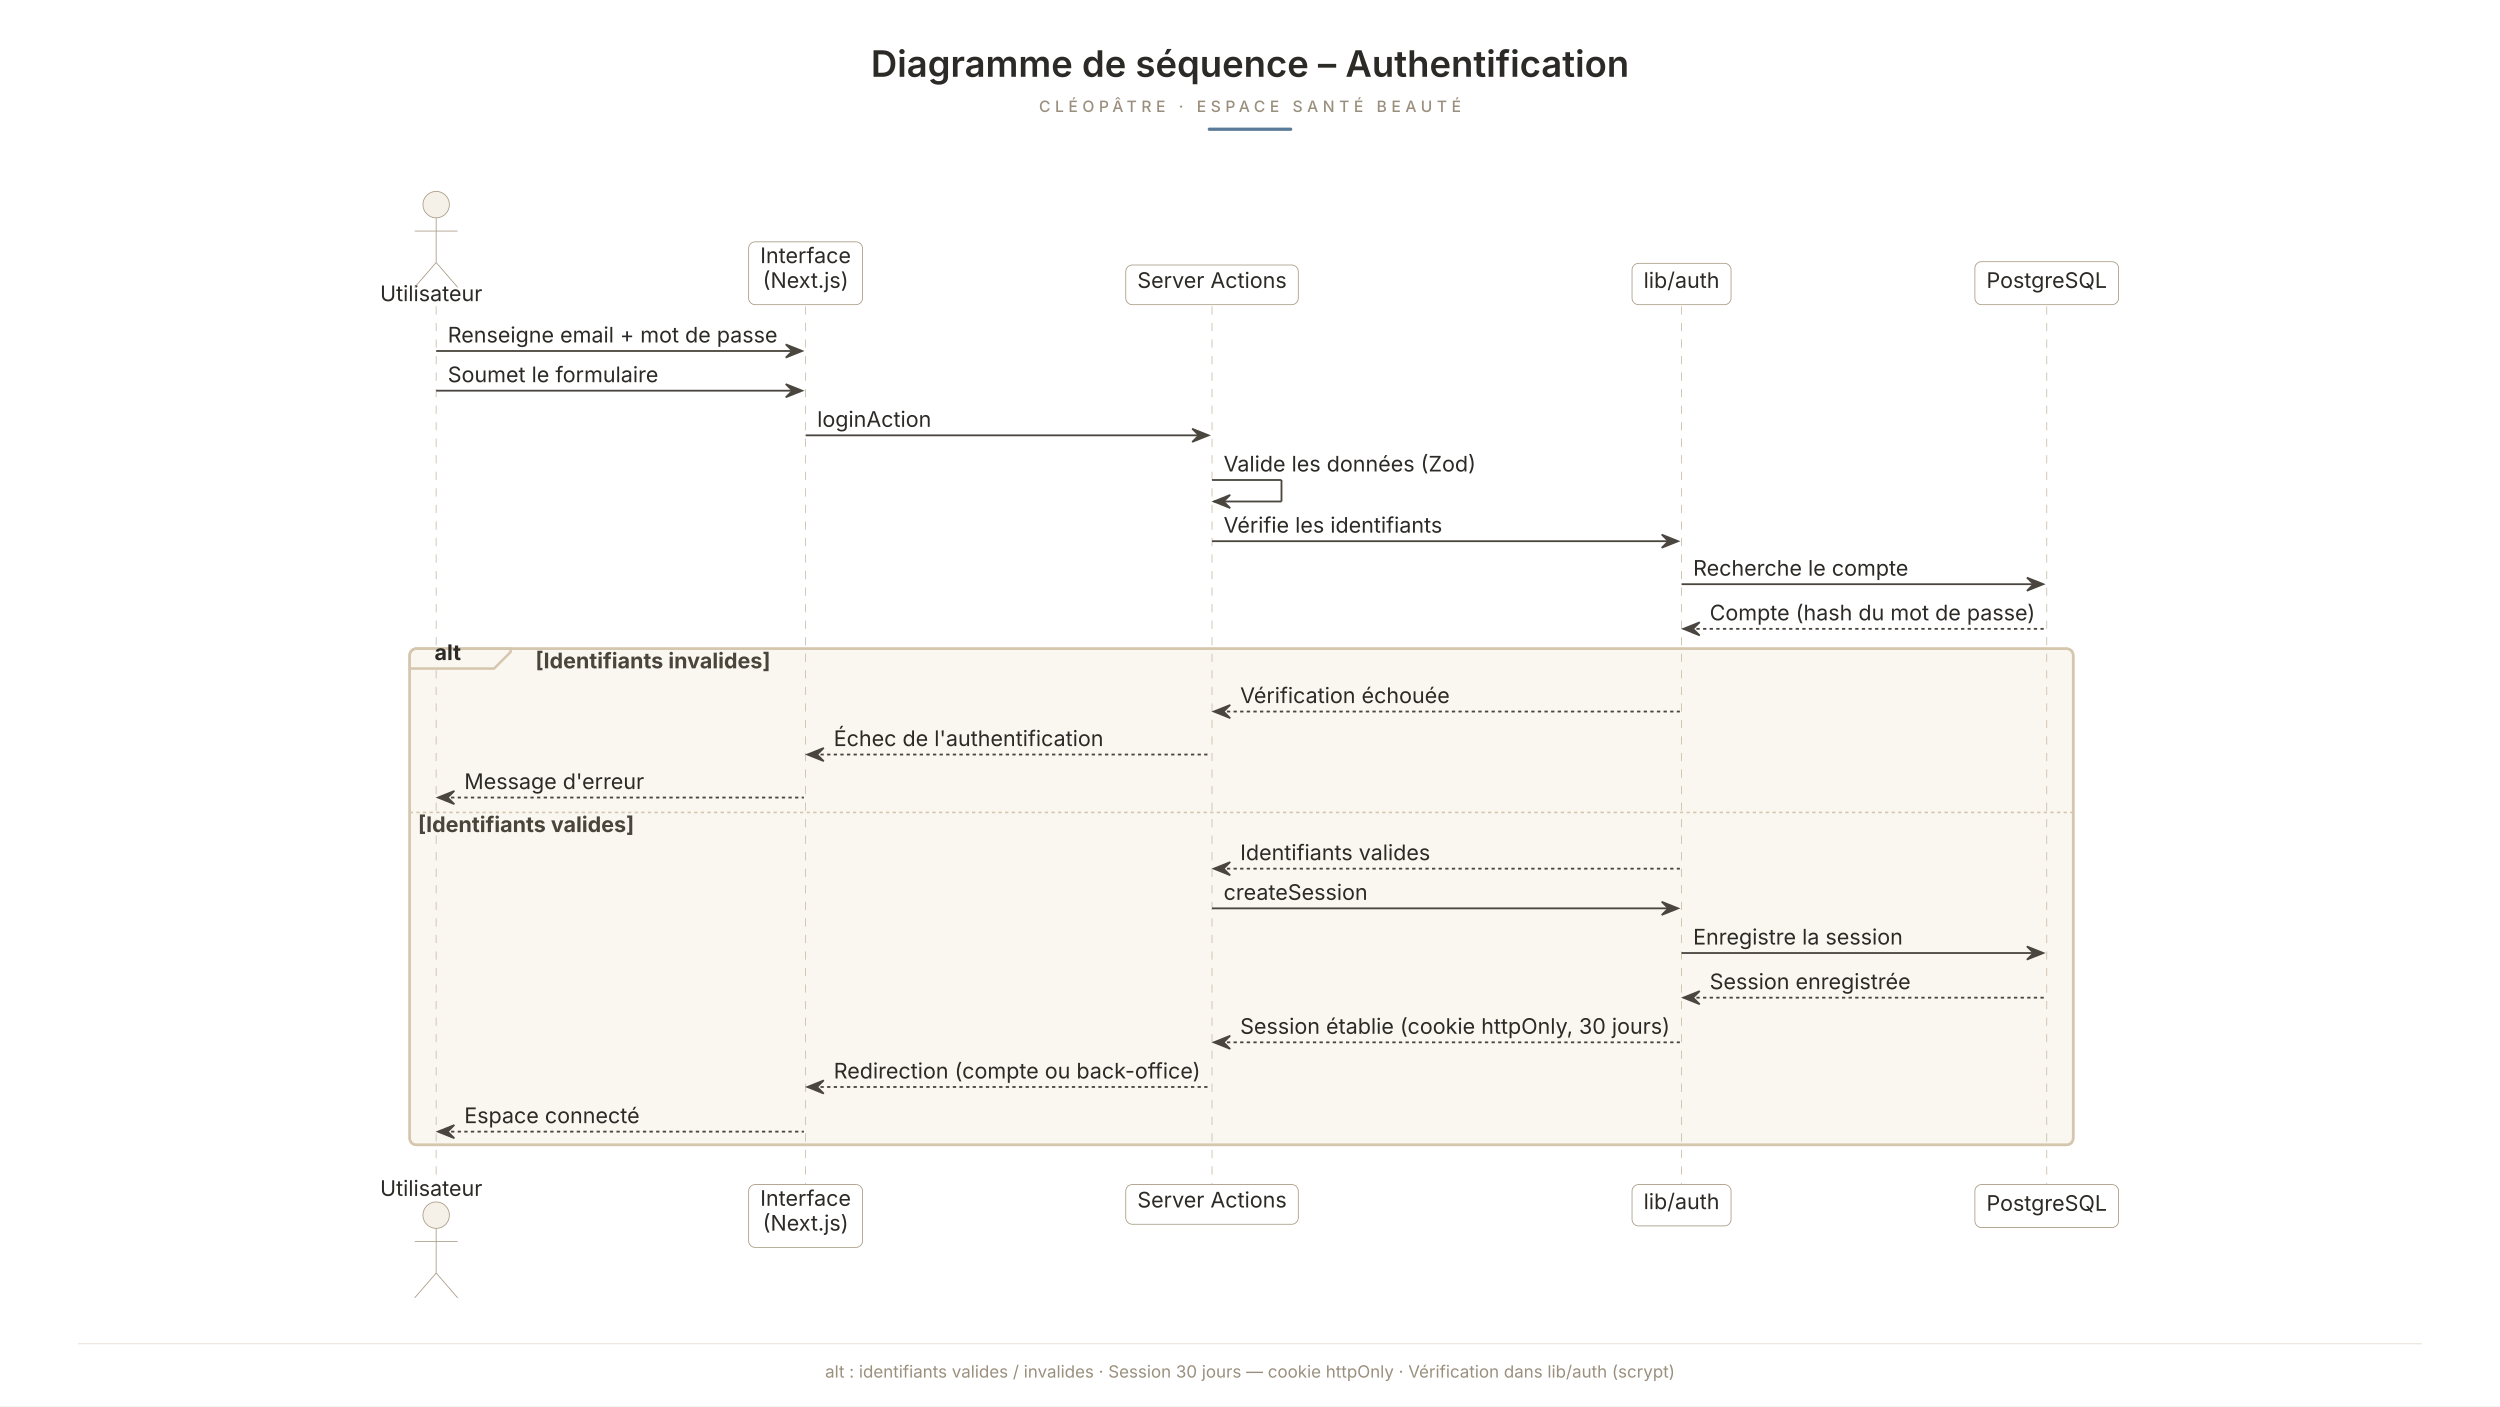
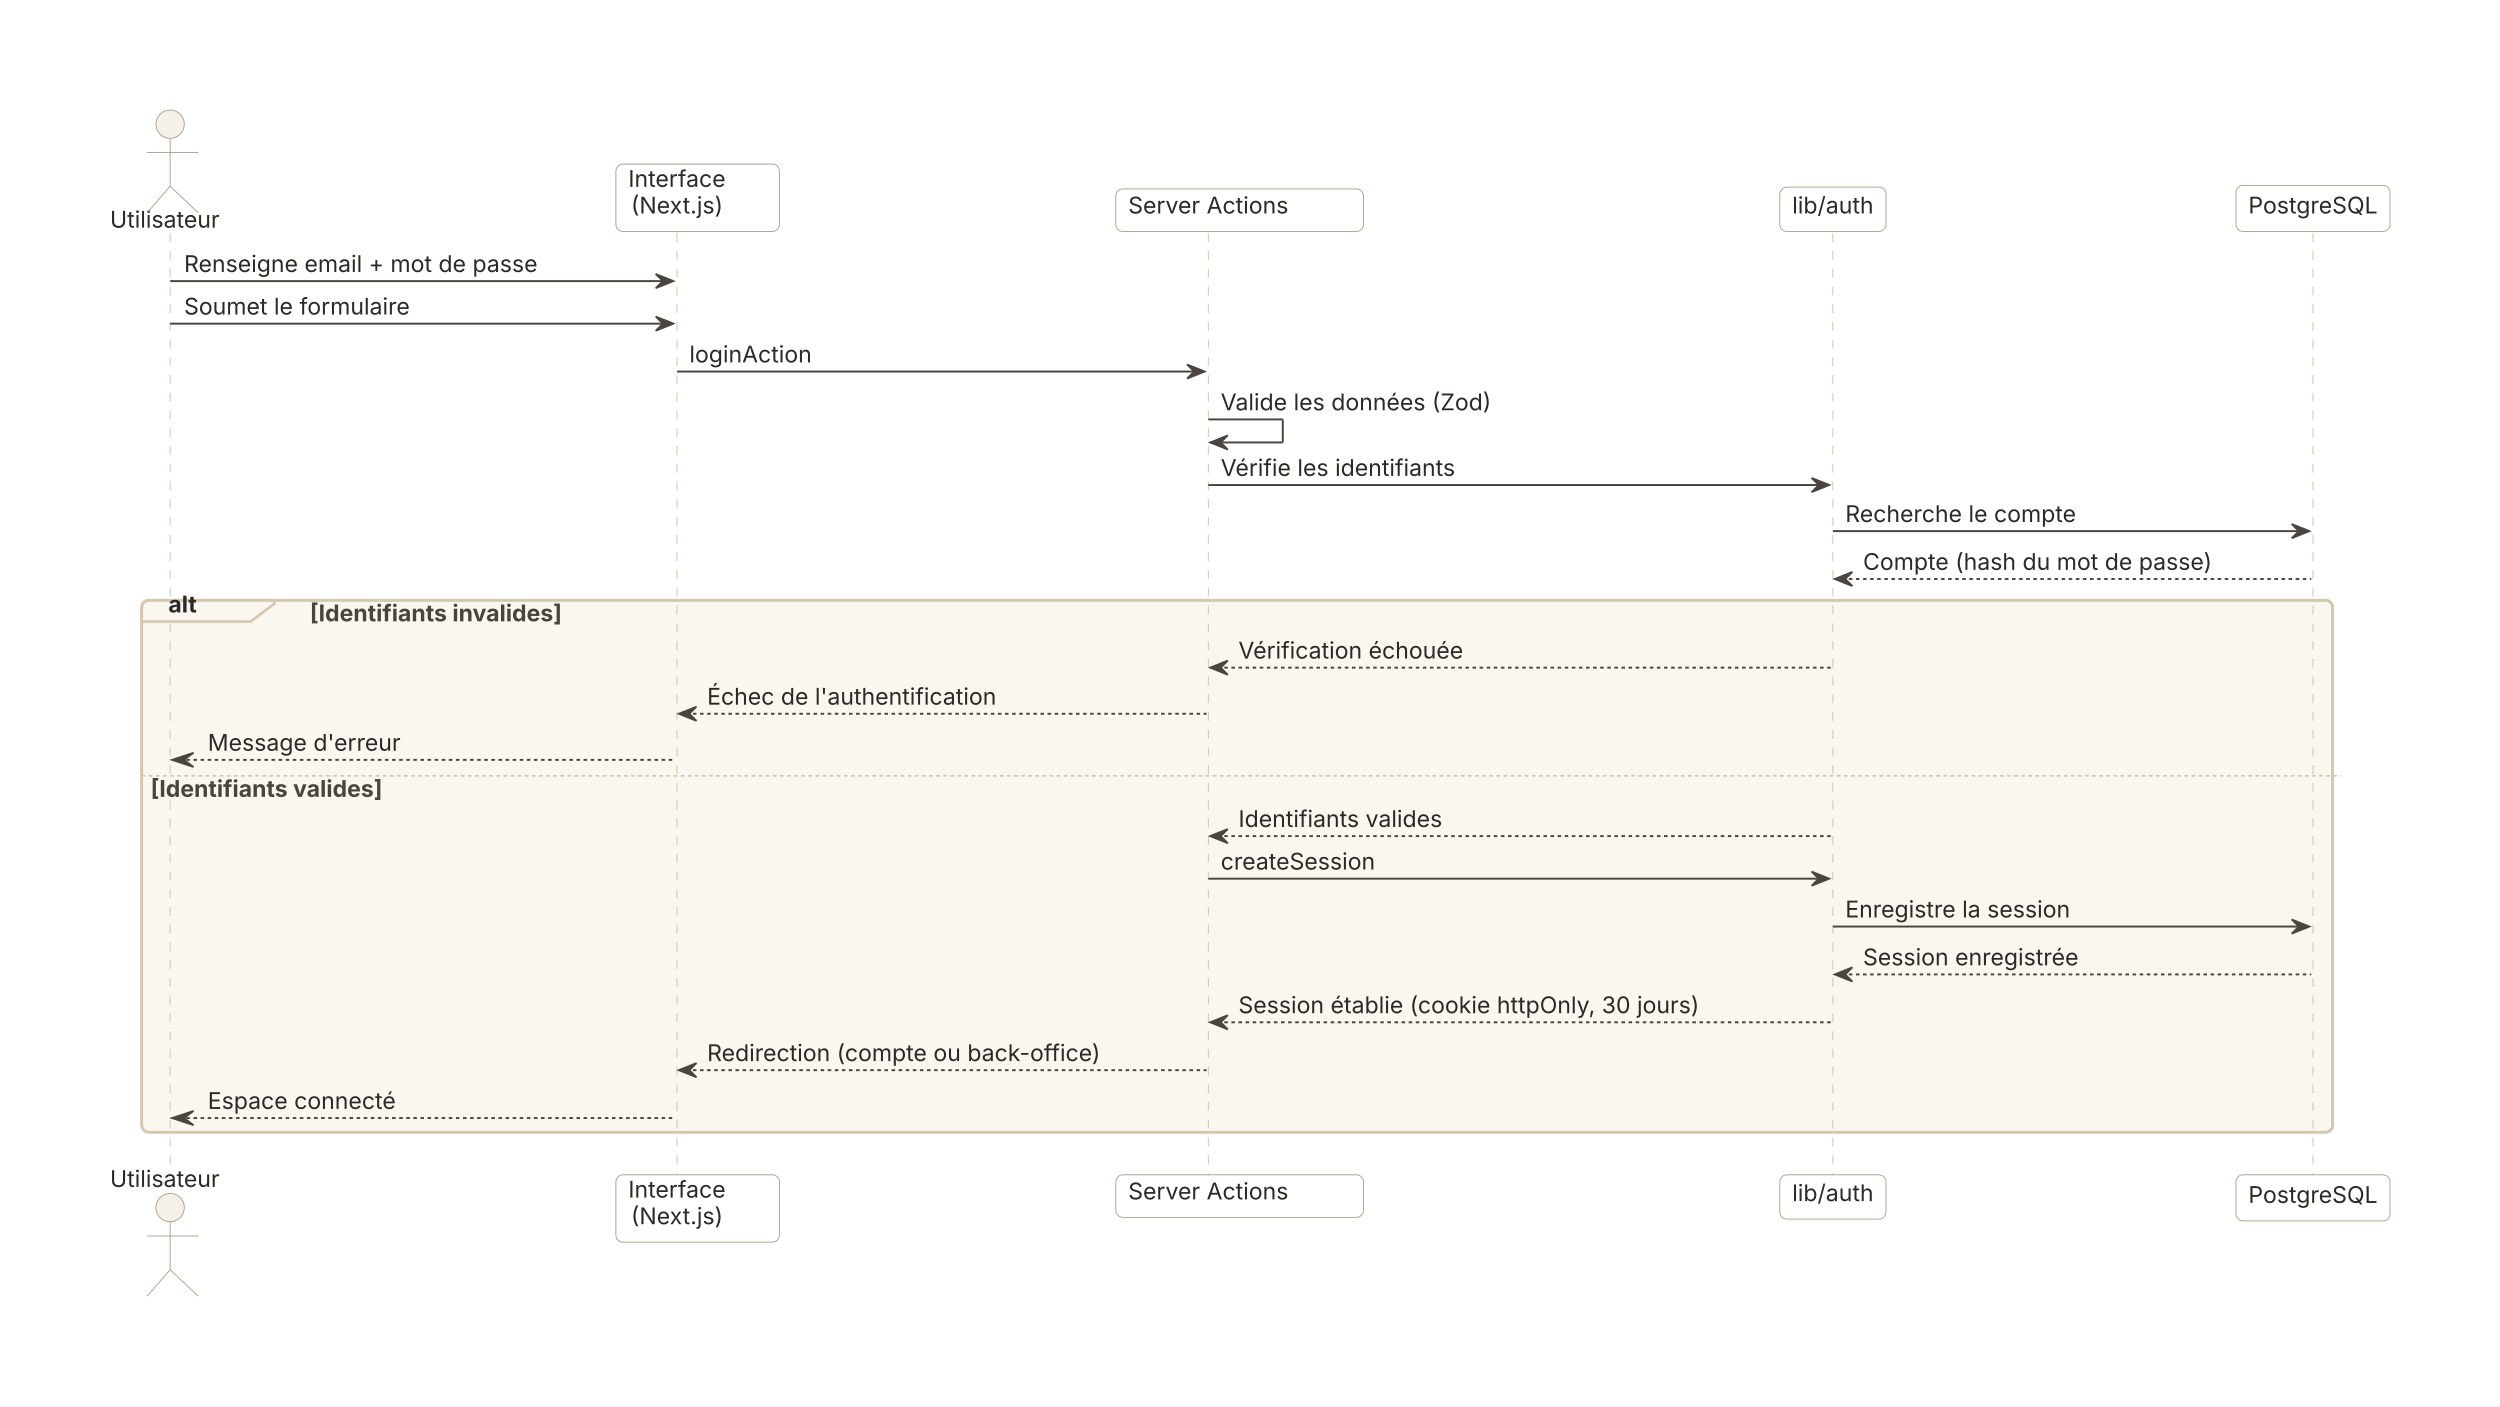
- <svg xmlns="http://www.w3.org/2000/svg" version="1.1" viewBox="0 0 3840 2160" width="3840" height="2160">
+ <svg xmlns="http://www.w3.org/2000/svg" viewBox="0 0 3840 2160" width="3840" height="2160">
  <rect x="0" y="0" width="3840" height="2160" fill="#FFFFFF" />
-   <text x="1920.0" y="118" font-family="Inter" font-size="56" font-weight="600" fill="#2C2A26" text-anchor="middle">Diagramme de séquence – Authentification</text>
-   <text x="1920.0" y="172" font-family="Inter" font-size="24" font-weight="500" letter-spacing="7" fill="#9A8F7D" text-anchor="middle">CLÉOPÂTRE · ESPACE SANTÉ BEAUTÉ</text>
-   <rect x="1855.0" y="196" width="130" height="5" rx="2.5" fill="#5B7C99" />
-   <g transform="translate(571.1,280.0) scale(2.5404)">
+   <g transform="translate(60.0048,60) scale(2.723632)">
    <defs />
    <g>
-       <rect x="22.91" y="282" width="1005.80" height="300" rx="4" ry="4" fill="#FAF7F1" stroke="#FAF7F1" stroke-width="1" />
-       <rect x="22.91" y="282" width="1005.80" height="300" rx="4" ry="4" fill="#00000000" stroke="#D5C7AE" stroke-width="1.50" />
+       <rect x="57.91" y="316.5" width="1235.56" height="300" rx="4" ry="4" fill="#FAF7F1" stroke="#FAF7F1" stroke-width="1" />
+       <rect x="57.91" y="316.5" width="1235.56" height="300" rx="4" ry="4" fill="#00000000" stroke="#D5C7AE" stroke-width="1.50" />
      <g>
-         <rect x="35.41" y="75" width="8" height="531" fill="#00000000" stroke="#00000000" stroke-width="0" />
-         <line x1="38.91" y1="75" x2="38.91" y2="606" stroke="#C9BDA8" stroke-width="0.50" stroke-dasharray="5,5" />
+         <rect x="70.41" y="109.5" width="10.71" height="531" fill="#00000000" stroke="#00000000" stroke-width="0" />
+         <line x1="73.91" y1="109.5" x2="73.91" y2="640.5" stroke="#C9BDA8" stroke-width="0.50" stroke-dasharray="5,5" />
      </g>
      <g>
-         <rect x="258.78" y="75" width="8" height="531" fill="#00000000" stroke="#00000000" stroke-width="0" />
-         <line x1="262.28" y1="75" x2="262.28" y2="606" stroke="#C9BDA8" stroke-width="0.50" stroke-dasharray="5,5" />
+         <rect x="356.252" y="109.5" width="10.71" height="531" fill="#00000000" stroke="#00000000" stroke-width="0" />
+         <line x1="359.752" y1="109.5" x2="359.752" y2="640.5" stroke="#C9BDA8" stroke-width="0.50" stroke-dasharray="5,5" />
      </g>
      <g>
-         <rect x="504.52" y="75" width="8" height="531" fill="#00000000" stroke="#00000000" stroke-width="0" />
-         <line x1="508.02" y1="75" x2="508.02" y2="606" stroke="#C9BDA8" stroke-width="0.50" stroke-dasharray="5,5" />
+         <rect x="655.896" y="109.5" width="10.71" height="531" fill="#00000000" stroke="#00000000" stroke-width="0" />
+         <line x1="659.396" y1="109.5" x2="659.396" y2="640.5" stroke="#C9BDA8" stroke-width="0.50" stroke-dasharray="5,5" />
      </g>
      <g>
-         <rect x="788.40" y="75" width="8" height="531" fill="#00000000" stroke="#00000000" stroke-width="0" />
-         <line x1="791.90" y1="75" x2="791.90" y2="606" stroke="#C9BDA8" stroke-width="0.50" stroke-dasharray="5,5" />
+         <rect x="1008.13" y="109.5" width="8" height="531" fill="#00000000" stroke="#00000000" stroke-width="0" />
+         <line x1="1011.63" y1="109.5" x2="1011.63" y2="640.5" stroke="#C9BDA8" stroke-width="0.50" stroke-dasharray="5,5" />
      </g>
      <g>
-         <rect x="1009.21" y="75" width="8" height="531" fill="#00000000" stroke="#00000000" stroke-width="0" />
-         <line x1="1012.71" y1="75" x2="1012.71" y2="606" stroke="#C9BDA8" stroke-width="0.50" stroke-dasharray="5,5" />
+         <rect x="1278.88" y="109.5" width="8" height="531" fill="#00000000" stroke="#00000000" stroke-width="0" />
+         <line x1="1282.38" y1="109.5" x2="1282.38" y2="640.5" stroke="#C9BDA8" stroke-width="0.50" stroke-dasharray="5,5" />
      </g>
-       <text x="5" y="71.86" font-size="13" fill="#2C2A26" xml:space="preserve" style="white-space: pre" font-family="Inter">Utilisateur</text>
-       <circle cx="38.91" cy="13.50" r="8" fill="#F6F1E8" stroke="#A89B85" stroke-width="0.50" />
-       <path d="M38.91,21.50 L38.91,48.50 M25.91,29.50 L51.91,29.50 M38.91,48.50 L25.91,63.50 M38.91,48.50 L51.91,63.50" fill="#00000000" stroke="#A89B85" stroke-width="0.50" />
-       <rect x="227.83" y="36" width="68.89" height="38" rx="4" ry="4" fill="#FFFFFF" stroke="#A89B85" stroke-width="0.50" />
-       <text x="234.83" y="48.86" font-size="13" fill="#2C2A26" xml:space="preserve" style="white-space: pre" font-family="Inter">Interface</text>
-       <text x="236.32" y="63.86" font-size="13" fill="#2C2A26" xml:space="preserve" style="white-space: pre" font-family="Inter">(Next.js)</text>
-       <rect x="455.85" y="50" width="104.33" height="24" rx="4" ry="4" fill="#FFFFFF" stroke="#A89B85" stroke-width="0.50" />
-       <text x="462.85" y="63.86" font-size="13" fill="#2C2A26" xml:space="preserve" style="white-space: pre" font-family="Inter">Server Actions</text>
-       <rect x="761.97" y="49" width="59.87" height="25" rx="4" ry="4" fill="#FFFFFF" stroke="#A89B85" stroke-width="0.50" />
-       <text x="768.97" y="63.86" font-size="13" fill="#2C2A26" xml:space="preserve" style="white-space: pre" font-family="Inter">lib/auth</text>
-       <rect x="969.27" y="48" width="86.88" height="26" rx="4" ry="4" fill="#FFFFFF" stroke="#A89B85" stroke-width="0.50" />
-       <text x="976.27" y="63.86" font-size="13" fill="#2C2A26" xml:space="preserve" style="white-space: pre" font-family="Inter">PostgreSQL</text>
-       <text x="5" y="612.86" font-size="13" fill="#2C2A26" xml:space="preserve" style="white-space: pre" font-family="Inter">Utilisateur</text>
-       <circle cx="38.91" cy="624.50" r="8" fill="#F6F1E8" stroke="#A89B85" stroke-width="0.50" />
-       <path d="M38.91,632.50 L38.91,659.50 M25.91,640.50 L51.91,640.50 M38.91,659.50 L25.91,674.50 M38.91,659.50 L51.91,674.50" fill="#00000000" stroke="#A89B85" stroke-width="0.50" />
-       <rect x="227.83" y="606" width="68.89" height="38" rx="4" ry="4" fill="#FFFFFF" stroke="#A89B85" stroke-width="0.50" />
-       <text x="234.83" y="618.86" font-size="13" fill="#2C2A26" xml:space="preserve" style="white-space: pre" font-family="Inter">Interface</text>
-       <text x="236.32" y="633.86" font-size="13" fill="#2C2A26" xml:space="preserve" style="white-space: pre" font-family="Inter">(Next.js)</text>
-       <rect x="455.85" y="606" width="104.33" height="24" rx="4" ry="4" fill="#FFFFFF" stroke="#A89B85" stroke-width="0.50" />
-       <text x="462.85" y="619.86" font-size="13" fill="#2C2A26" xml:space="preserve" style="white-space: pre" font-family="Inter">Server Actions</text>
-       <rect x="761.97" y="606" width="59.87" height="25" rx="4" ry="4" fill="#FFFFFF" stroke="#A89B85" stroke-width="0.50" />
-       <text x="768.97" y="620.86" font-size="13" fill="#2C2A26" xml:space="preserve" style="white-space: pre" font-family="Inter">lib/auth</text>
-       <rect x="969.27" y="606" width="86.88" height="26" rx="4" ry="4" fill="#FFFFFF" stroke="#A89B85" stroke-width="0.50" />
-       <text x="976.27" y="621.86" font-size="13" fill="#2C2A26" xml:space="preserve" style="white-space: pre" font-family="Inter">PostgreSQL</text>
-       <polygon points="250.28,98 260.28,102 250.28,106 254.28,102" fill="#4A463F" stroke="#4A463F" stroke-width="1" />
-       <line x1="38.91" y1="102" x2="256.28" y2="102" stroke="#4A463F" stroke-width="1.10" />
-       <text x="45.91" y="96.86" font-size="13" fill="#2C2A26" xml:space="preserve" style="white-space: pre" font-family="Inter">Renseigne email + mot de passe</text>
-       <polygon points="250.28,122 260.28,126 250.28,130 254.28,126" fill="#4A463F" stroke="#4A463F" stroke-width="1" />
-       <line x1="38.91" y1="126" x2="256.28" y2="126" stroke="#4A463F" stroke-width="1.10" />
-       <text x="45.91" y="120.86" font-size="13" fill="#2C2A26" xml:space="preserve" style="white-space: pre" font-family="Inter">Soumet le formulaire</text>
-       <polygon points="496.02,149 506.02,153 496.02,157 500.02,153" fill="#4A463F" stroke="#4A463F" stroke-width="1" />
-       <line x1="262.28" y1="153" x2="502.02" y2="153" stroke="#4A463F" stroke-width="1.10" />
-       <text x="269.28" y="147.86" font-size="13" fill="#2C2A26" xml:space="preserve" style="white-space: pre" font-family="Inter">loginAction</text>
-       <line x1="508.02" y1="180" x2="550.02" y2="180" stroke="#4A463F" stroke-width="1.10" />
-       <line x1="550.02" y1="180" x2="550.02" y2="193" stroke="#4A463F" stroke-width="1.10" />
-       <line x1="509.02" y1="193" x2="550.02" y2="193" stroke="#4A463F" stroke-width="1.10" />
-       <polygon points="519.02,189 509.02,193 519.02,197 515.02,193" fill="#4A463F" stroke="#4A463F" stroke-width="1" />
-       <text x="515.02" y="174.86" font-size="13" fill="#2C2A26" xml:space="preserve" style="white-space: pre" font-family="Inter">Valide les données (Zod)</text>
-       <polygon points="779.90,213 789.90,217 779.90,221 783.90,217" fill="#4A463F" stroke="#4A463F" stroke-width="1" />
-       <line x1="508.02" y1="217" x2="785.90" y2="217" stroke="#4A463F" stroke-width="1.10" />
-       <text x="515.02" y="211.86" font-size="13" fill="#2C2A26" xml:space="preserve" style="white-space: pre" font-family="Inter">Vérifie les identifiants</text>
-       <polygon points="1000.71,239 1010.71,243 1000.71,247 1004.71,243" fill="#4A463F" stroke="#4A463F" stroke-width="1" />
-       <line x1="791.90" y1="243" x2="1006.71" y2="243" stroke="#4A463F" stroke-width="1.10" />
-       <text x="798.90" y="237.86" font-size="13" fill="#2C2A26" xml:space="preserve" style="white-space: pre" font-family="Inter">Recherche le compte</text>
-       <polygon points="802.90,266 792.90,270 802.90,274 798.90,270" fill="#4A463F" stroke="#4A463F" stroke-width="1" />
-       <line x1="796.90" y1="270" x2="1011.71" y2="270" stroke="#4A463F" stroke-width="1.10" stroke-dasharray="2,2" />
-       <text x="808.90" y="264.86" font-size="13" fill="#2C2A26" xml:space="preserve" style="white-space: pre" font-family="Inter">Compte (hash du mot de passe)</text>
-       <path d="M26.91,282 L83.93,282 L83.93,284 L73.93,294 L22.91,294 L22.91,286 A4,4 0 0 1 26.91,282" fill="#FAF7F1" stroke="#D5C7AE" stroke-width="1.50" />
-       <rect x="22.91" y="282" width="1005.80" height="300" rx="4" ry="4" fill="#00000000" stroke="#D5C7AE" stroke-width="1.50" />
-       <text x="37.91" y="288.86" font-size="13" fill="#2C2A26" xml:space="preserve" style="white-space: pre" font-weight="bold" font-family="Inter">alt</text>
-       <text x="98.93" y="293.86" font-size="13" fill="#4A443A" xml:space="preserve" style="white-space: pre" font-weight="bold" font-family="Inter">[Identifiants invalides]</text>
-       <polygon points="519.02,316 509.02,320 519.02,324 515.02,320" fill="#4A463F" stroke="#4A463F" stroke-width="1" />
-       <line x1="513.02" y1="320" x2="790.90" y2="320" stroke="#4A463F" stroke-width="1.10" stroke-dasharray="2,2" />
-       <text x="525.02" y="314.86" font-size="13" fill="#2C2A26" xml:space="preserve" style="white-space: pre" font-family="Inter">Vérification échouée</text>
-       <polygon points="273.28,342 263.28,346 273.28,350 269.28,346" fill="#4A463F" stroke="#4A463F" stroke-width="1" />
-       <line x1="267.28" y1="346" x2="507.02" y2="346" stroke="#4A463F" stroke-width="1.10" stroke-dasharray="2,2" />
-       <text x="279.28" y="340.86" font-size="13" fill="#2C2A26" xml:space="preserve" style="white-space: pre" font-family="Inter">Échec de l'authentification</text>
-       <polygon points="49.91,368 39.91,372 49.91,376 45.91,372" fill="#4A463F" stroke="#4A463F" stroke-width="1" />
-       <line x1="43.91" y1="372" x2="261.28" y2="372" stroke="#4A463F" stroke-width="1.10" stroke-dasharray="2,2" />
-       <text x="55.91" y="366.86" font-size="13" fill="#2C2A26" xml:space="preserve" style="white-space: pre" font-family="Inter">Message d'erreur</text>
-       <line x1="22.91" y1="381" x2="1028.71" y2="381" stroke="#D5C7AE" stroke-width="1" stroke-dasharray="2,2" />
-       <text x="27.91" y="392.86" font-size="13" fill="#4A443A" xml:space="preserve" style="white-space: pre" font-weight="bold" font-family="Inter">[Identifiants valides]</text>
-       <polygon points="519.02,411 509.02,415 519.02,419 515.02,415" fill="#4A463F" stroke="#4A463F" stroke-width="1" />
-       <line x1="513.02" y1="415" x2="790.90" y2="415" stroke="#4A463F" stroke-width="1.10" stroke-dasharray="2,2" />
-       <text x="525.02" y="409.86" font-size="13" fill="#2C2A26" xml:space="preserve" style="white-space: pre" font-family="Inter">Identifiants valides</text>
-       <polygon points="779.90,435 789.90,439 779.90,443 783.90,439" fill="#4A463F" stroke="#4A463F" stroke-width="1" />
-       <line x1="508.02" y1="439" x2="785.90" y2="439" stroke="#4A463F" stroke-width="1.10" />
-       <text x="515.02" y="433.86" font-size="13" fill="#2C2A26" xml:space="preserve" style="white-space: pre" font-family="Inter">createSession</text>
-       <polygon points="1000.71,462 1010.71,466 1000.71,470 1004.71,466" fill="#4A463F" stroke="#4A463F" stroke-width="1" />
-       <line x1="791.90" y1="466" x2="1006.71" y2="466" stroke="#4A463F" stroke-width="1.10" />
-       <text x="798.90" y="460.86" font-size="13" fill="#2C2A26" xml:space="preserve" style="white-space: pre" font-family="Inter">Enregistre la session</text>
-       <polygon points="802.90,489 792.90,493 802.90,497 798.90,493" fill="#4A463F" stroke="#4A463F" stroke-width="1" />
-       <line x1="796.90" y1="493" x2="1011.71" y2="493" stroke="#4A463F" stroke-width="1.10" stroke-dasharray="2,2" />
-       <text x="808.90" y="487.86" font-size="13" fill="#2C2A26" xml:space="preserve" style="white-space: pre" font-family="Inter">Session enregistrée</text>
-       <polygon points="519.02,516 509.02,520 519.02,524 515.02,520" fill="#4A463F" stroke="#4A463F" stroke-width="1" />
-       <line x1="513.02" y1="520" x2="790.90" y2="520" stroke="#4A463F" stroke-width="1.10" stroke-dasharray="2,2" />
-       <text x="525.02" y="514.86" font-size="13" fill="#2C2A26" xml:space="preserve" style="white-space: pre" font-family="Inter">Session établie (cookie httpOnly, 30 jours)</text>
-       <polygon points="273.28,543 263.28,547 273.28,551 269.28,547" fill="#4A463F" stroke="#4A463F" stroke-width="1" />
-       <line x1="267.28" y1="547" x2="507.02" y2="547" stroke="#4A463F" stroke-width="1.10" stroke-dasharray="2,2" />
-       <text x="279.28" y="541.86" font-size="13" fill="#2C2A26" xml:space="preserve" style="white-space: pre" font-family="Inter">Redirection (compte ou back-office)</text>
-       <polygon points="49.91,570 39.91,574 49.91,578 45.91,574" fill="#4A463F" stroke="#4A463F" stroke-width="1" />
-       <line x1="43.91" y1="574" x2="261.28" y2="574" stroke="#4A463F" stroke-width="1.10" stroke-dasharray="2,2" />
-       <text x="55.91" y="568.86" font-size="13" fill="#2C2A26" xml:space="preserve" style="white-space: pre" font-family="Inter">Espace connecté</text>
+       <text x="40" y="106.36" font-size="13" fill="#2C2A26" xml:space="preserve" style="white-space: pre" font-family="Inter">Utilisateur</text>
+       <circle cx="73.91" cy="48" r="8" fill="#F6F1E8" stroke="#A89B85" stroke-width="0.50" />
+       <path d="M73.91,56 L73.91,83 M60.91,64 L89.789,64 M73.91,83 L60.91,98 M73.91,83 L89.789,98" fill="#00000000" stroke="#A89B85" stroke-width="0.50" />
+       <rect x="325.302" y="70.5" width="92.226" height="38" rx="4" ry="4" fill="#FFFFFF" stroke="#A89B85" stroke-width="0.50" />
+       <text x="332.302" y="83.36" font-size="13" fill="#2C2A26" xml:space="preserve" style="white-space: pre" font-family="Inter">Interface</text>
+       <text x="333.792" y="98.36" font-size="13" fill="#2C2A26" xml:space="preserve" style="white-space: pre" font-family="Inter">(Next.js)</text>
+       <rect x="607.226" y="84.5" width="139.671" height="24" rx="4" ry="4" fill="#FFFFFF" stroke="#A89B85" stroke-width="0.50" />
+       <text x="614.226" y="98.36" font-size="13" fill="#2C2A26" xml:space="preserve" style="white-space: pre" font-family="Inter">Server Actions</text>
+       <rect x="981.702" y="83.5" width="59.87" height="25" rx="4" ry="4" fill="#FFFFFF" stroke="#A89B85" stroke-width="0.50" />
+       <text x="988.702" y="98.36" font-size="13" fill="#2C2A26" xml:space="preserve" style="white-space: pre" font-family="Inter">lib/auth</text>
+       <rect x="1238.94" y="82.5" width="86.88" height="26" rx="4" ry="4" fill="#FFFFFF" stroke="#A89B85" stroke-width="0.50" />
+       <text x="1245.94" y="98.36" font-size="13" fill="#2C2A26" xml:space="preserve" style="white-space: pre" font-family="Inter">PostgreSQL</text>
+       <text x="40" y="647.36" font-size="13" fill="#2C2A26" xml:space="preserve" style="white-space: pre" font-family="Inter">Utilisateur</text>
+       <circle cx="73.91" cy="659" r="8" fill="#F6F1E8" stroke="#A89B85" stroke-width="0.50" />
+       <path d="M73.91,667 L73.91,694 M60.91,675 L89.789,675 M73.91,694 L60.91,709 M73.91,694 L89.789,709" fill="#00000000" stroke="#A89B85" stroke-width="0.50" />
+       <rect x="325.302" y="640.5" width="92.226" height="38" rx="4" ry="4" fill="#FFFFFF" stroke="#A89B85" stroke-width="0.50" />
+       <text x="332.302" y="653.36" font-size="13" fill="#2C2A26" xml:space="preserve" style="white-space: pre" font-family="Inter">Interface</text>
+       <text x="333.792" y="668.36" font-size="13" fill="#2C2A26" xml:space="preserve" style="white-space: pre" font-family="Inter">(Next.js)</text>
+       <rect x="607.226" y="640.5" width="139.671" height="24" rx="4" ry="4" fill="#FFFFFF" stroke="#A89B85" stroke-width="0.50" />
+       <text x="614.226" y="654.36" font-size="13" fill="#2C2A26" xml:space="preserve" style="white-space: pre" font-family="Inter">Server Actions</text>
+       <rect x="981.702" y="640.5" width="59.87" height="25" rx="4" ry="4" fill="#FFFFFF" stroke="#A89B85" stroke-width="0.50" />
+       <text x="988.702" y="655.36" font-size="13" fill="#2C2A26" xml:space="preserve" style="white-space: pre" font-family="Inter">lib/auth</text>
+       <rect x="1238.94" y="640.5" width="86.88" height="26" rx="4" ry="4" fill="#FFFFFF" stroke="#A89B85" stroke-width="0.50" />
+       <text x="1245.94" y="656.36" font-size="13" fill="#2C2A26" xml:space="preserve" style="white-space: pre" font-family="Inter">PostgreSQL</text>
+       <polygon points="347.752,132.5 357.752,136.5 347.752,140.5 351.752,136.5" fill="#4A463F" stroke="#4A463F" stroke-width="1" />
+       <line x1="73.91" y1="136.5" x2="353.752" y2="136.5" stroke="#4A463F" stroke-width="1.10" />
+       <text x="81.757" y="131.36" font-size="13" fill="#2C2A26" xml:space="preserve" style="white-space: pre" font-family="Inter">Renseigne email + mot de passe</text>
+       <polygon points="347.752,156.5 357.752,160.5 347.752,164.5 351.752,160.5" fill="#4A463F" stroke="#4A463F" stroke-width="1" />
+       <line x1="73.91" y1="160.5" x2="353.752" y2="160.5" stroke="#4A463F" stroke-width="1.10" />
+       <text x="81.757" y="155.36" font-size="13" fill="#2C2A26" xml:space="preserve" style="white-space: pre" font-family="Inter">Soumet le formulaire</text>
+       <polygon points="647.396,183.5 657.396,187.5 647.396,191.5 651.396,187.5" fill="#4A463F" stroke="#4A463F" stroke-width="1" />
+       <line x1="359.752" y1="187.5" x2="653.396" y2="187.5" stroke="#4A463F" stroke-width="1.10" />
+       <text x="366.752" y="182.36" font-size="13" fill="#2C2A26" xml:space="preserve" style="white-space: pre" font-family="Inter">loginAction</text>
+       <line x1="659.396" y1="214.5" x2="701.396" y2="214.5" stroke="#4A463F" stroke-width="1.10" />
+       <line x1="701.396" y1="214.5" x2="701.396" y2="227.5" stroke="#4A463F" stroke-width="1.10" />
+       <line x1="660.396" y1="227.5" x2="701.396" y2="227.5" stroke="#4A463F" stroke-width="1.10" />
+       <polygon points="670.396,223.5 660.396,227.5 670.396,231.5 666.396,227.5" fill="#4A463F" stroke="#4A463F" stroke-width="1" />
+       <text x="666.396" y="209.36" font-size="13" fill="#2C2A26" xml:space="preserve" style="white-space: pre" font-family="Inter">Valide les données (Zod)</text>
+       <polygon points="999.632,247.5 1009.63,251.5 999.632,255.5 1003.63,251.5" fill="#4A463F" stroke="#4A463F" stroke-width="1" />
+       <line x1="659.396" y1="251.5" x2="1005.63" y2="251.5" stroke="#4A463F" stroke-width="1.10" />
+       <text x="666.396" y="246.36" font-size="13" fill="#2C2A26" xml:space="preserve" style="white-space: pre" font-family="Inter">Vérifie les identifiants</text>
+       <polygon points="1270.38,273.5 1280.38,277.5 1270.38,281.5 1274.38,277.5" fill="#4A463F" stroke="#4A463F" stroke-width="1" />
+       <line x1="1011.63" y1="277.5" x2="1276.38" y2="277.5" stroke="#4A463F" stroke-width="1.10" />
+       <text x="1018.63" y="272.36" font-size="13" fill="#2C2A26" xml:space="preserve" style="white-space: pre" font-family="Inter">Recherche le compte</text>
+       <polygon points="1022.63,300.5 1012.63,304.5 1022.63,308.5 1018.63,304.5" fill="#4A463F" stroke="#4A463F" stroke-width="1" />
+       <line x1="1016.63" y1="304.5" x2="1281.38" y2="304.5" stroke="#4A463F" stroke-width="1.10" stroke-dasharray="2,2" />
+       <text x="1028.63" y="299.36" font-size="13" fill="#2C2A26" xml:space="preserve" style="white-space: pre" font-family="Inter">Compte (hash du mot de passe)</text>
+       <path d="M61.91,316.5 L132.656,316.5 L132.656,318.5 L119.269,328.5 L57.91,328.5 L57.91,320.5 A4 4 0 0 1 61.91 316.5" fill="#FAF7F1" stroke="#D5C7AE" stroke-width="1.50" />
+       <rect x="57.91" y="316.5" width="1235.56" height="300" rx="4" ry="4" fill="#00000000" stroke="#D5C7AE" stroke-width="1.50" />
+       <text x="72.91" y="323.36" font-size="13" fill="#2C2A26" xml:space="preserve" style="white-space: pre" font-weight="bold" font-family="Inter">alt</text>
+       <text x="152.737" y="328.36" font-size="13" fill="#4A443A" xml:space="preserve" style="white-space: pre" font-weight="bold" font-family="Inter">[Identifiants invalides]</text>
+       <polygon points="670.396,350.5 660.396,354.5 670.396,358.5 666.396,354.5" fill="#4A463F" stroke="#4A463F" stroke-width="1" />
+       <line x1="664.396" y1="354.5" x2="1010.63" y2="354.5" stroke="#4A463F" stroke-width="1.10" stroke-dasharray="2,2" />
+       <text x="676.396" y="349.36" font-size="13" fill="#2C2A26" xml:space="preserve" style="white-space: pre" font-family="Inter">Vérification échouée</text>
+       <polygon points="370.752,376.5 360.752,380.5 370.752,384.5 366.752,380.5" fill="#4A463F" stroke="#4A463F" stroke-width="1" />
+       <line x1="364.752" y1="380.5" x2="658.396" y2="380.5" stroke="#4A463F" stroke-width="1.10" stroke-dasharray="2,2" />
+       <text x="376.752" y="375.36" font-size="13" fill="#2C2A26" xml:space="preserve" style="white-space: pre" font-family="Inter">Échec de l'authentification</text>
+       <polygon points="87.112,402.5 74.91,406.5 87.112,410.5 81.757,406.5" fill="#4A463F" stroke="#4A463F" stroke-width="1" />
+       <line x1="79.079" y1="406.5" x2="358.752" y2="406.5" stroke="#4A463F" stroke-width="1.10" stroke-dasharray="2,2" />
+       <text x="95.144" y="401.36" font-size="13" fill="#2C2A26" xml:space="preserve" style="white-space: pre" font-family="Inter">Message d'erreur</text>
+       <line x1="57.91" y1="415.5" x2="1298.38" y2="415.5" stroke="#D5C7AE" stroke-width="1" stroke-dasharray="2,2" />
+       <text x="62.91" y="427.36" font-size="13" fill="#4A443A" xml:space="preserve" style="white-space: pre" font-weight="bold" font-family="Inter">[Identifiants valides]</text>
+       <polygon points="670.396,445.5 660.396,449.5 670.396,453.5 666.396,449.5" fill="#4A463F" stroke="#4A463F" stroke-width="1" />
+       <line x1="664.396" y1="449.5" x2="1010.63" y2="449.5" stroke="#4A463F" stroke-width="1.10" stroke-dasharray="2,2" />
+       <text x="676.396" y="444.36" font-size="13" fill="#2C2A26" xml:space="preserve" style="white-space: pre" font-family="Inter">Identifiants valides</text>
+       <polygon points="999.632,469.5 1009.63,473.5 999.632,477.5 1003.63,473.5" fill="#4A463F" stroke="#4A463F" stroke-width="1" />
+       <line x1="659.396" y1="473.5" x2="1005.63" y2="473.5" stroke="#4A463F" stroke-width="1.10" />
+       <text x="666.396" y="468.36" font-size="13" fill="#2C2A26" xml:space="preserve" style="white-space: pre" font-family="Inter">createSession</text>
+       <polygon points="1270.38,496.5 1280.38,500.5 1270.38,504.5 1274.38,500.5" fill="#4A463F" stroke="#4A463F" stroke-width="1" />
+       <line x1="1011.63" y1="500.5" x2="1276.38" y2="500.5" stroke="#4A463F" stroke-width="1.10" />
+       <text x="1018.63" y="495.36" font-size="13" fill="#2C2A26" xml:space="preserve" style="white-space: pre" font-family="Inter">Enregistre la session</text>
+       <polygon points="1022.63,523.5 1012.63,527.5 1022.63,531.5 1018.63,527.5" fill="#4A463F" stroke="#4A463F" stroke-width="1" />
+       <line x1="1016.63" y1="527.5" x2="1281.38" y2="527.5" stroke="#4A463F" stroke-width="1.10" stroke-dasharray="2,2" />
+       <text x="1028.63" y="522.36" font-size="13" fill="#2C2A26" xml:space="preserve" style="white-space: pre" font-family="Inter">Session enregistrée</text>
+       <polygon points="670.396,550.5 660.396,554.5 670.396,558.5 666.396,554.5" fill="#4A463F" stroke="#4A463F" stroke-width="1" />
+       <line x1="664.396" y1="554.5" x2="1010.63" y2="554.5" stroke="#4A463F" stroke-width="1.10" stroke-dasharray="2,2" />
+       <text x="676.396" y="549.36" font-size="13" fill="#2C2A26" xml:space="preserve" style="white-space: pre" font-family="Inter">Session établie (cookie httpOnly, 30 jours)</text>
+       <polygon points="370.752,577.5 360.752,581.5 370.752,585.5 366.752,581.5" fill="#4A463F" stroke="#4A463F" stroke-width="1" />
+       <line x1="364.752" y1="581.5" x2="658.396" y2="581.5" stroke="#4A463F" stroke-width="1.10" stroke-dasharray="2,2" />
+       <text x="376.752" y="576.36" font-size="13" fill="#2C2A26" xml:space="preserve" style="white-space: pre" font-family="Inter">Redirection (compte ou back-office)</text>
+       <polygon points="87.112,604.5 74.91,608.5 87.112,612.5 81.757,608.5" fill="#4A463F" stroke="#4A463F" stroke-width="1" />
+       <line x1="79.079" y1="608.5" x2="358.752" y2="608.5" stroke="#4A463F" stroke-width="1.10" stroke-dasharray="2,2" />
+       <text x="95.144" y="603.36" font-size="13" fill="#2C2A26" xml:space="preserve" style="white-space: pre" font-family="Inter">Espace connecté</text>
    </g>
  </g>
-   <line x1="120" y1="2064" x2="3720" y2="2064" stroke="#E8E0D2" stroke-width="1.5" />
-   <text x="1920.0" y="2116" font-family="Inter" font-size="26" fill="#9A8F7D" text-anchor="middle">alt : identifiants valides / invalides    ·    Session 30 jours — cookie httpOnly    ·    Vérification dans lib/auth (scrypt)</text>
</svg>
